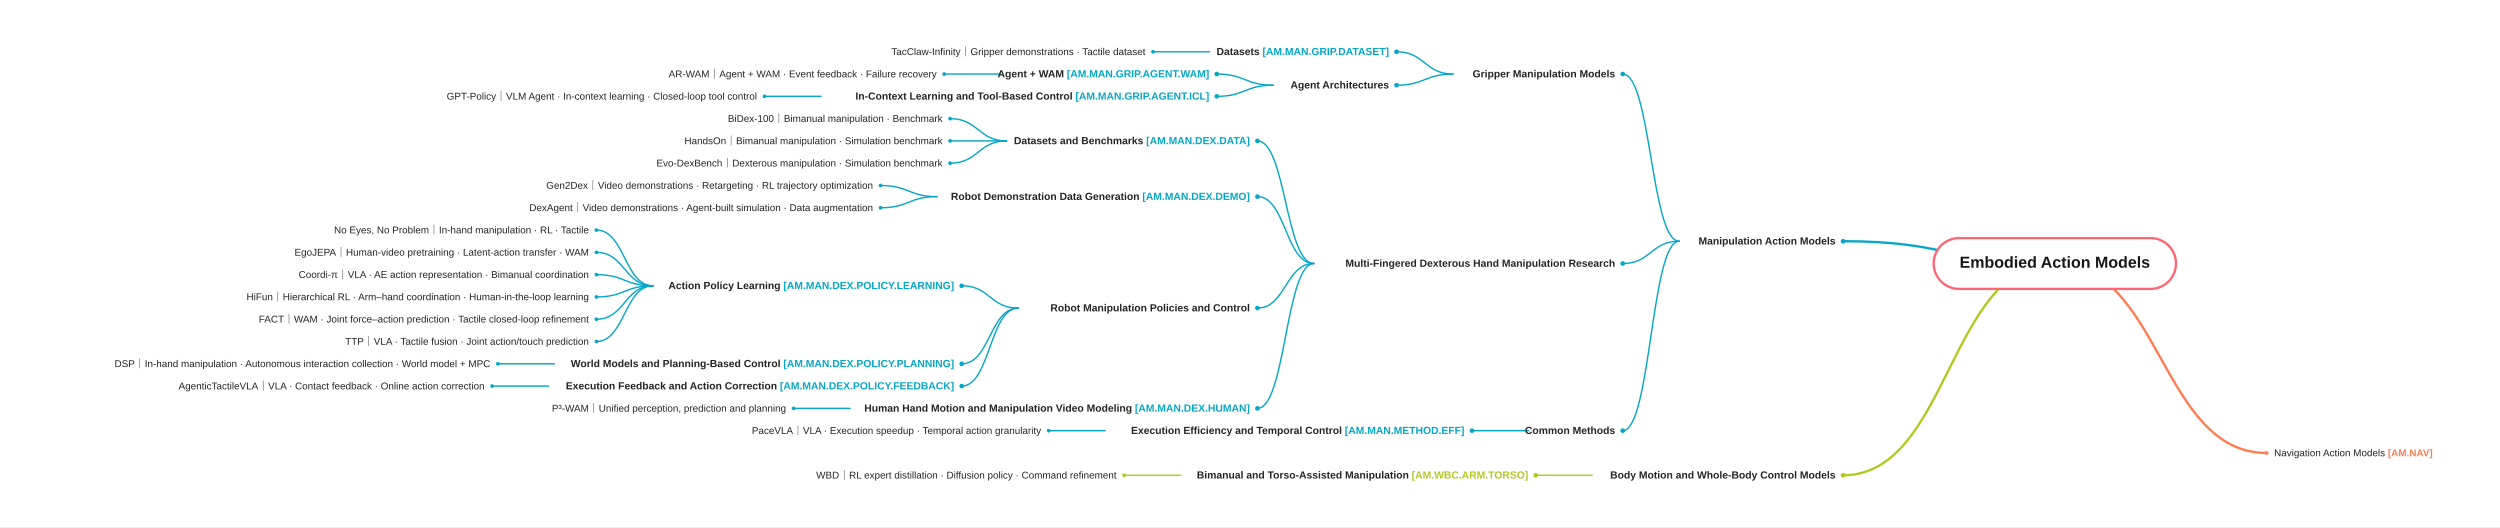
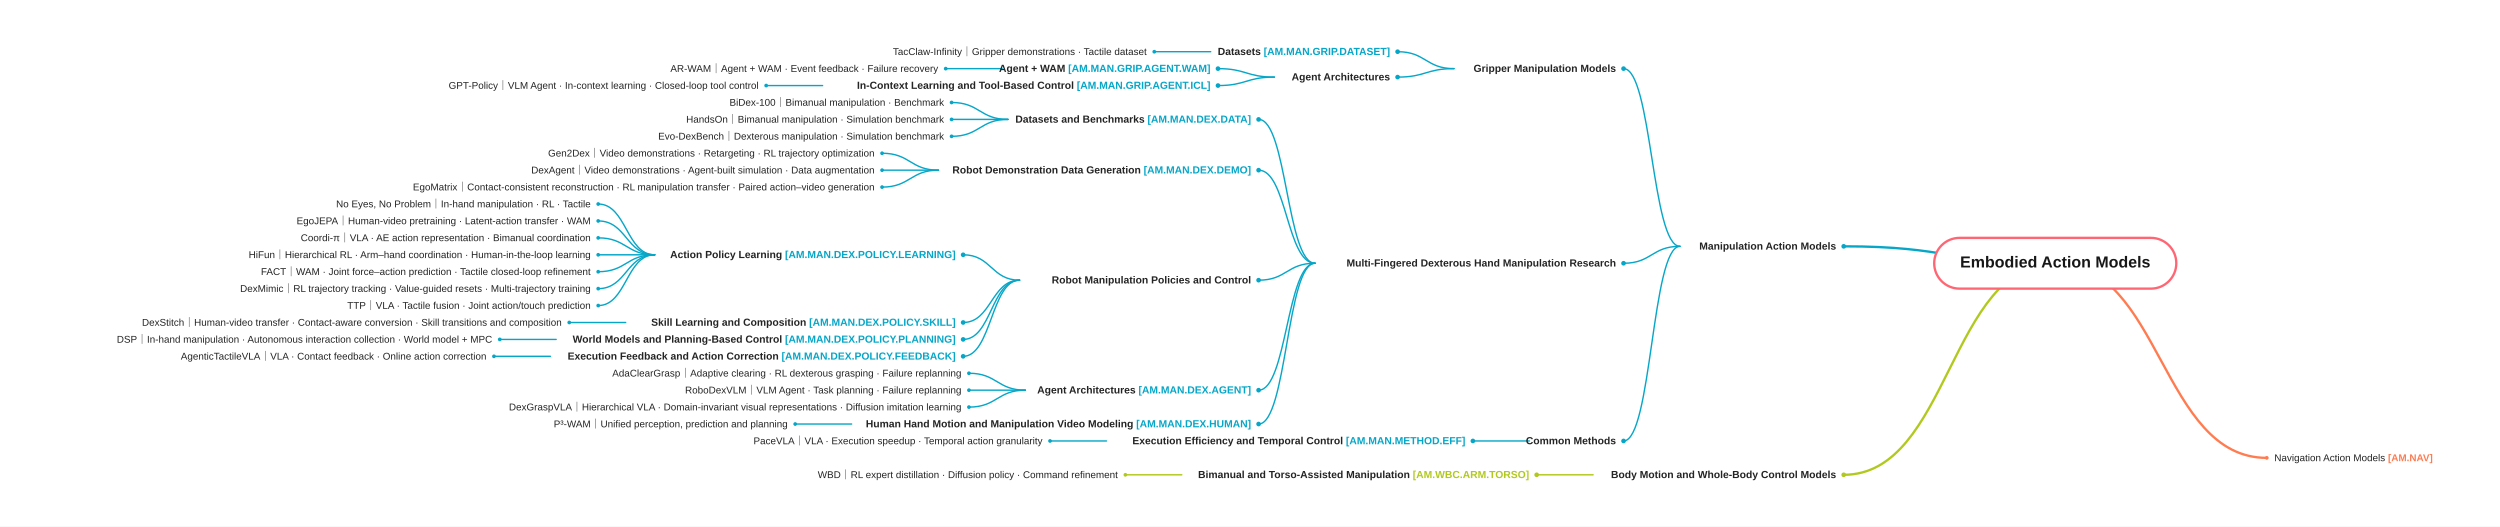
- <svg xmlns="http://www.w3.org/2000/svg" viewBox="-2566.92 0 5313.0 1120.0" role="img" aria-labelledby="title desc">
-   <rect x="-2566.92" width="5313.0" height="1120.0" fill="#ffffff" />
+ <svg xmlns="http://www.w3.org/2000/svg" viewBox="-2571.96 0 5318.04 1120.0" role="img" aria-labelledby="title desc">
+   <rect x="-2571.96" width="5318.04" height="1120.0" fill="#ffffff" />
  <g fill="none" stroke-linecap="round" stroke-linejoin="round">
-     <path d="M 1800 560.0 C 1575.0 560.0, 1575.0 512.632, 1350 512.632" stroke="#05a6c7" stroke-width="5" />
-     <path d="M 1001.68 512.632 C 941.68 512.632, 941.68 157.368, 881.68 157.368" stroke="#05a6c7" stroke-width="3" />
-     <path d="M 521.04 157.368 C 461.04 157.368, 461.04 110.0, 401.04 110.0" stroke="#05a6c7" stroke-width="3" />
+     <path d="M 1800 560.0 C 1575.0 560.0, 1575.0 524.0, 1350 524.0" stroke="#05a6c7" stroke-width="5" />
+     <path d="M 1001.68 524.0 C 941.68 524.0, 941.68 146.0, 881.68 146.0" stroke="#05a6c7" stroke-width="3" />
+     <path d="M 521.04 146.0 C 461.04 146.0, 461.04 110.0, 401.04 110.0" stroke="#05a6c7" stroke-width="3" />
    <path d="M 3.44 110.0 C -56.56 110.0, -56.56 110.0, -116.56 110.0" stroke="#05a6c7" stroke-width="3" />
-     <path d="M 521.04 157.368 C 461.04 157.368, 461.04 181.053, 401.04 181.053" stroke="#05a6c7" stroke-width="3" />
-     <path d="M 138.96 181.053 C 78.96 181.053, 78.96 157.368, 18.96 157.368" stroke="#05a6c7" stroke-width="3" />
-     <path d="M -440.24 157.368 C -500.24 157.368, -500.24 157.368, -560.24 157.368" stroke="#05a6c7" stroke-width="3" />
-     <path d="M 138.96 181.053 C 78.96 181.053, 78.96 204.737, 18.96 204.737" stroke="#05a6c7" stroke-width="3" />
-     <path d="M -822.16 204.737 C -882.16 204.737, -882.16 204.737, -942.16 204.737" stroke="#05a6c7" stroke-width="3" />
-     <path d="M 1001.68 512.632 C 941.68 512.632, 941.68 560.0, 881.68 560.0" stroke="#05a6c7" stroke-width="3" />
-     <path d="M 225.36 560.0 C 165.36 560.0, 165.36 299.474, 105.36 299.474" stroke="#05a6c7" stroke-width="3" />
-     <path d="M -427.76 299.474 C -487.76 299.474, -487.76 252.105, -547.76 252.105" stroke="#05a6c7" stroke-width="3" />
-     <path d="M -427.76 299.474 C -487.76 299.474, -487.76 299.474, -547.76 299.474" stroke="#05a6c7" stroke-width="3" />
-     <path d="M -427.76 299.474 C -487.76 299.474, -487.76 346.842, -547.76 346.842" stroke="#05a6c7" stroke-width="3" />
-     <path d="M 225.36 560.0 C 165.36 560.0, 165.36 417.895, 105.36 417.895" stroke="#05a6c7" stroke-width="3" />
-     <path d="M -575.6 417.895 C -635.6 417.895, -635.6 394.211, -695.6 394.211" stroke="#05a6c7" stroke-width="3" />
-     <path d="M -575.6 417.895 C -635.6 417.895, -635.6 441.579, -695.6 441.579" stroke="#05a6c7" stroke-width="3" />
-     <path d="M 225.36 560.0 C 165.36 560.0, 165.36 654.737, 105.36 654.737" stroke="#05a6c7" stroke-width="3" />
-     <path d="M -403.12 654.737 C -463.12 654.737, -463.12 607.368, -523.12 607.368" stroke="#05a6c7" stroke-width="3" />
-     <path d="M -1179.44 607.368 C -1239.44 607.368, -1239.44 488.947, -1299.44 488.947" stroke="#05a6c7" stroke-width="3" />
-     <path d="M -1179.44 607.368 C -1239.44 607.368, -1239.44 536.316, -1299.44 536.316" stroke="#05a6c7" stroke-width="3" />
-     <path d="M -1179.44 607.368 C -1239.44 607.368, -1239.44 583.684, -1299.44 583.684" stroke="#05a6c7" stroke-width="3" />
-     <path d="M -1179.44 607.368 C -1239.44 607.368, -1239.44 631.053, -1299.44 631.053" stroke="#05a6c7" stroke-width="3" />
-     <path d="M -1179.44 607.368 C -1239.44 607.368, -1239.44 678.421, -1299.44 678.421" stroke="#05a6c7" stroke-width="3" />
-     <path d="M -1179.44 607.368 C -1239.44 607.368, -1239.44 725.789, -1299.44 725.789" stroke="#05a6c7" stroke-width="3" />
-     <path d="M -403.12 654.737 C -463.12 654.737, -463.12 773.158, -523.12 773.158" stroke="#05a6c7" stroke-width="3" />
-     <path d="M -1388.88 773.158 C -1448.88 773.158, -1448.88 773.158, -1508.88 773.158" stroke="#05a6c7" stroke-width="3" />
-     <path d="M -403.12 654.737 C -463.12 654.737, -463.12 820.526, -523.12 820.526" stroke="#05a6c7" stroke-width="3" />
-     <path d="M -1401.2 820.526 C -1461.2 820.526, -1461.2 820.526, -1521.2 820.526" stroke="#05a6c7" stroke-width="3" />
-     <path d="M 225.36 560.0 C 165.36 560.0, 165.36 867.895, 105.36 867.895" stroke="#05a6c7" stroke-width="3" />
-     <path d="M -760.4 867.895 C -820.4 867.895, -820.4 867.895, -880.4 867.895" stroke="#05a6c7" stroke-width="3" />
-     <path d="M 1001.68 512.632 C 941.68 512.632, 941.68 915.263, 881.68 915.263" stroke="#05a6c7" stroke-width="3" />
-     <path d="M 681.2 915.263 C 621.2 915.263, 621.2 915.263, 561.2 915.263" stroke="#05a6c7" stroke-width="3" />
-     <path d="M -218.32 915.263 C -278.32 915.263, -278.32 915.263, -338.32 915.263" stroke="#05a6c7" stroke-width="3" />
-     <path d="M 1800 560.0 C 2025.0 560.0, 2025.0 962.632, 2250 962.632" stroke="#ff7b50" stroke-width="5" />
-     <path d="M 1800 560.0 C 1575.0 560.0, 1575.0 1010, 1350 1010" stroke="#b1c91e" stroke-width="5" />
-     <path d="M 816.88 1010 C 756.88 1010, 756.88 1010, 696.88 1010" stroke="#b1c91e" stroke-width="3" />
-     <path d="M -58 1010 C -118 1010, -118 1010, -178 1010" stroke="#b1c91e" stroke-width="3" />
+     <path d="M 521.04 146.0 C 461.04 146.0, 461.04 164.0, 401.04 164.0" stroke="#05a6c7" stroke-width="3" />
+     <path d="M 138.96 164.0 C 78.96 164.0, 78.96 146.0, 18.96 146.0" stroke="#05a6c7" stroke-width="3" />
+     <path d="M -440.24 146.0 C -500.24 146.0, -500.24 146.0, -560.24 146.0" stroke="#05a6c7" stroke-width="3" />
+     <path d="M 138.96 164.0 C 78.96 164.0, 78.96 182.0, 18.96 182.0" stroke="#05a6c7" stroke-width="3" />
+     <path d="M -822.16 182.0 C -882.16 182.0, -882.16 182.0, -942.16 182.0" stroke="#05a6c7" stroke-width="3" />
+     <path d="M 1001.68 524.0 C 941.68 524.0, 941.68 560.0, 881.68 560.0" stroke="#05a6c7" stroke-width="3" />
+     <path d="M 225.36 560.0 C 165.36 560.0, 165.36 254.0, 105.36 254.0" stroke="#05a6c7" stroke-width="3" />
+     <path d="M -427.76 254.0 C -487.76 254.0, -487.76 218.0, -547.76 218.0" stroke="#05a6c7" stroke-width="3" />
+     <path d="M -427.76 254.0 C -487.76 254.0, -487.76 254.0, -547.76 254.0" stroke="#05a6c7" stroke-width="3" />
+     <path d="M -427.76 254.0 C -487.76 254.0, -487.76 290.0, -547.76 290.0" stroke="#05a6c7" stroke-width="3" />
+     <path d="M 225.36 560.0 C 165.36 560.0, 165.36 362.0, 105.36 362.0" stroke="#05a6c7" stroke-width="3" />
+     <path d="M -575.6 362.0 C -635.6 362.0, -635.6 326.0, -695.6 326.0" stroke="#05a6c7" stroke-width="3" />
+     <path d="M -575.6 362.0 C -635.6 362.0, -635.6 362.0, -695.6 362.0" stroke="#05a6c7" stroke-width="3" />
+     <path d="M -575.6 362.0 C -635.6 362.0, -635.6 398.0, -695.6 398.0" stroke="#05a6c7" stroke-width="3" />
+     <path d="M 225.36 560.0 C 165.36 560.0, 165.36 596.0, 105.36 596.0" stroke="#05a6c7" stroke-width="3" />
+     <path d="M -403.12 596.0 C -463.12 596.0, -463.12 542.0, -523.12 542.0" stroke="#05a6c7" stroke-width="3" />
+     <path d="M -1179.44 542.0 C -1239.44 542.0, -1239.44 434.0, -1299.44 434.0" stroke="#05a6c7" stroke-width="3" />
+     <path d="M -1179.44 542.0 C -1239.44 542.0, -1239.44 470.0, -1299.44 470.0" stroke="#05a6c7" stroke-width="3" />
+     <path d="M -1179.44 542.0 C -1239.44 542.0, -1239.44 506.0, -1299.44 506.0" stroke="#05a6c7" stroke-width="3" />
+     <path d="M -1179.44 542.0 C -1239.44 542.0, -1239.44 542.0, -1299.44 542.0" stroke="#05a6c7" stroke-width="3" />
+     <path d="M -1179.44 542.0 C -1239.44 542.0, -1239.44 578.0, -1299.44 578.0" stroke="#05a6c7" stroke-width="3" />
+     <path d="M -1179.44 542.0 C -1239.44 542.0, -1239.44 614.0, -1299.44 614.0" stroke="#05a6c7" stroke-width="3" />
+     <path d="M -1179.44 542.0 C -1239.44 542.0, -1239.44 650.0, -1299.44 650.0" stroke="#05a6c7" stroke-width="3" />
+     <path d="M -403.12 596.0 C -463.12 596.0, -463.12 686.0, -523.12 686.0" stroke="#05a6c7" stroke-width="3" />
+     <path d="M -1241.04 686.0 C -1301.04 686.0, -1301.04 686.0, -1361.04 686.0" stroke="#05a6c7" stroke-width="3" />
+     <path d="M -403.12 596.0 C -463.12 596.0, -463.12 722.0, -523.12 722.0" stroke="#05a6c7" stroke-width="3" />
+     <path d="M -1388.88 722.0 C -1448.88 722.0, -1448.88 722.0, -1508.88 722.0" stroke="#05a6c7" stroke-width="3" />
+     <path d="M -403.12 596.0 C -463.12 596.0, -463.12 758.0, -523.12 758.0" stroke="#05a6c7" stroke-width="3" />
+     <path d="M -1401.2 758.0 C -1461.2 758.0, -1461.2 758.0, -1521.2 758.0" stroke="#05a6c7" stroke-width="3" />
+     <path d="M 225.36 560.0 C 165.36 560.0, 165.36 830.0, 105.36 830.0" stroke="#05a6c7" stroke-width="3" />
+     <path d="M -390.8 830.0 C -450.8 830.0, -450.8 794.0, -510.8 794.0" stroke="#05a6c7" stroke-width="3" />
+     <path d="M -390.8 830.0 C -450.8 830.0, -450.8 830.0, -510.8 830.0" stroke="#05a6c7" stroke-width="3" />
+     <path d="M -390.8 830.0 C -450.8 830.0, -450.8 866.0, -510.8 866.0" stroke="#05a6c7" stroke-width="3" />
+     <path d="M 225.36 560.0 C 165.36 560.0, 165.36 902.0, 105.36 902.0" stroke="#05a6c7" stroke-width="3" />
+     <path d="M -760.4 902.0 C -820.4 902.0, -820.4 902.0, -880.4 902.0" stroke="#05a6c7" stroke-width="3" />
+     <path d="M 1001.68 524.0 C 941.68 524.0, 941.68 938.0, 881.68 938.0" stroke="#05a6c7" stroke-width="3" />
+     <path d="M 681.2 938.0 C 621.2 938.0, 621.2 938.0, 561.2 938.0" stroke="#05a6c7" stroke-width="3" />
+     <path d="M -218.32 938.0 C -278.32 938.0, -278.32 938.0, -338.32 938.0" stroke="#05a6c7" stroke-width="3" />
+     <path d="M 1800 560.0 C 2025.0 560.0, 2025.0 974.0, 2250 974.0" stroke="#ff7b50" stroke-width="5" />
+     <path d="M 1800 560.0 C 1575.0 560.0, 1575.0 1010.0, 1350 1010.0" stroke="#b1c91e" stroke-width="5" />
+     <path d="M 816.88 1010.0 C 756.88 1010.0, 756.88 1010.0, 696.88 1010.0" stroke="#b1c91e" stroke-width="3" />
+     <path d="M -58 1010.0 C -118 1010.0, -118 1010.0, -178 1010.0" stroke="#b1c91e" stroke-width="3" />
  </g>
-   <circle cx="1350" cy="512.632" r="5" fill="#05a6c7" />
-   <text x="1334" y="519.632" text-anchor="end" font-family="Arial, Noto Sans CJK SC, sans-serif" font-size="22" font-weight="650" fill="#242424">Manipulation Action Models</text>
-   <circle cx="881.68" cy="157.368" r="5" fill="#05a6c7" />
-   <text x="865.68" y="164.368" text-anchor="end" font-family="Arial, Noto Sans CJK SC, sans-serif" font-size="22" font-weight="650" fill="#242424">Gripper Manipulation Models</text>
+   <circle cx="1350" cy="524.0" r="5" fill="#05a6c7" />
+   <text x="1334" y="531.0" text-anchor="end" font-family="Arial, Noto Sans CJK SC, sans-serif" font-size="22" font-weight="650" fill="#242424">Manipulation Action Models</text>
+   <circle cx="881.68" cy="146.0" r="5" fill="#05a6c7" />
+   <text x="865.68" y="153.0" text-anchor="end" font-family="Arial, Noto Sans CJK SC, sans-serif" font-size="22" font-weight="650" fill="#242424">Gripper Manipulation Models</text>
  <circle cx="401.04" cy="110.0" r="5" fill="#05a6c7" />
  <text x="385.04" y="117.0" text-anchor="end" font-family="Arial, Noto Sans CJK SC, sans-serif" font-size="22" font-weight="650" fill="#242424">Datasets<tspan dx="6" fill="#05a6c7" font-weight="650">[AM.MAN.GRIP.DATASET]</tspan>
  </text>
  <circle cx="-116.56" cy="110.0" r="4" fill="#05a6c7" />
  <text x="-132.56" y="117.0" text-anchor="end" font-family="Arial, Noto Sans CJK SC, sans-serif" font-size="21" font-weight="500" fill="#242424">TacClaw-Infinity｜Gripper demonstrations · Tactile dataset</text>
-   <circle cx="401.04" cy="181.053" r="5" fill="#05a6c7" />
-   <text x="385.04" y="188.053" text-anchor="end" font-family="Arial, Noto Sans CJK SC, sans-serif" font-size="22" font-weight="650" fill="#242424">Agent Architectures</text>
-   <circle cx="18.96" cy="157.368" r="5" fill="#05a6c7" />
-   <text x="2.96" y="164.368" text-anchor="end" font-family="Arial, Noto Sans CJK SC, sans-serif" font-size="22" font-weight="650" fill="#242424">Agent + WAM<tspan dx="6" fill="#05a6c7" font-weight="650">[AM.MAN.GRIP.AGENT.WAM]</tspan>
+   <circle cx="401.04" cy="164.0" r="5" fill="#05a6c7" />
+   <text x="385.04" y="171.0" text-anchor="end" font-family="Arial, Noto Sans CJK SC, sans-serif" font-size="22" font-weight="650" fill="#242424">Agent Architectures</text>
+   <circle cx="18.96" cy="146.0" r="5" fill="#05a6c7" />
+   <text x="2.96" y="153.0" text-anchor="end" font-family="Arial, Noto Sans CJK SC, sans-serif" font-size="22" font-weight="650" fill="#242424">Agent + WAM<tspan dx="6" fill="#05a6c7" font-weight="650">[AM.MAN.GRIP.AGENT.WAM]</tspan>
  </text>
-   <circle cx="-560.24" cy="157.368" r="4" fill="#05a6c7" />
-   <text x="-576.24" y="164.368" text-anchor="end" font-family="Arial, Noto Sans CJK SC, sans-serif" font-size="21" font-weight="500" fill="#242424">AR-WAM｜Agent + WAM · Event feedback · Failure recovery</text>
-   <circle cx="18.96" cy="204.737" r="5" fill="#05a6c7" />
-   <text x="2.96" y="211.737" text-anchor="end" font-family="Arial, Noto Sans CJK SC, sans-serif" font-size="22" font-weight="650" fill="#242424">In-Context Learning and Tool-Based Control<tspan dx="6" fill="#05a6c7" font-weight="650">[AM.MAN.GRIP.AGENT.ICL]</tspan>
+   <circle cx="-560.24" cy="146.0" r="4" fill="#05a6c7" />
+   <text x="-576.24" y="153.0" text-anchor="end" font-family="Arial, Noto Sans CJK SC, sans-serif" font-size="21" font-weight="500" fill="#242424">AR-WAM｜Agent + WAM · Event feedback · Failure recovery</text>
+   <circle cx="18.96" cy="182.0" r="5" fill="#05a6c7" />
+   <text x="2.96" y="189.0" text-anchor="end" font-family="Arial, Noto Sans CJK SC, sans-serif" font-size="22" font-weight="650" fill="#242424">In-Context Learning and Tool-Based Control<tspan dx="6" fill="#05a6c7" font-weight="650">[AM.MAN.GRIP.AGENT.ICL]</tspan>
  </text>
-   <circle cx="-942.16" cy="204.737" r="4" fill="#05a6c7" />
-   <text x="-958.16" y="211.737" text-anchor="end" font-family="Arial, Noto Sans CJK SC, sans-serif" font-size="21" font-weight="500" fill="#242424">GPT-Policy｜VLM Agent · In-context learning · Closed-loop tool control</text>
+   <circle cx="-942.16" cy="182.0" r="4" fill="#05a6c7" />
+   <text x="-958.16" y="189.0" text-anchor="end" font-family="Arial, Noto Sans CJK SC, sans-serif" font-size="21" font-weight="500" fill="#242424">GPT-Policy｜VLM Agent · In-context learning · Closed-loop tool control</text>
  <circle cx="881.68" cy="560.0" r="5" fill="#05a6c7" />
  <text x="865.68" y="567.0" text-anchor="end" font-family="Arial, Noto Sans CJK SC, sans-serif" font-size="22" font-weight="650" fill="#242424">Multi-Fingered Dexterous Hand Manipulation Research</text>
-   <circle cx="105.36" cy="299.474" r="5" fill="#05a6c7" />
-   <text x="89.36" y="306.474" text-anchor="end" font-family="Arial, Noto Sans CJK SC, sans-serif" font-size="22" font-weight="650" fill="#242424">Datasets and Benchmarks<tspan dx="6" fill="#05a6c7" font-weight="650">[AM.MAN.DEX.DATA]</tspan>
+   <circle cx="105.36" cy="254.0" r="5" fill="#05a6c7" />
+   <text x="89.36" y="261.0" text-anchor="end" font-family="Arial, Noto Sans CJK SC, sans-serif" font-size="22" font-weight="650" fill="#242424">Datasets and Benchmarks<tspan dx="6" fill="#05a6c7" font-weight="650">[AM.MAN.DEX.DATA]</tspan>
  </text>
-   <circle cx="-547.76" cy="252.105" r="4" fill="#05a6c7" />
-   <text x="-563.76" y="259.105" text-anchor="end" font-family="Arial, Noto Sans CJK SC, sans-serif" font-size="21" font-weight="500" fill="#242424">BiDex-100｜Bimanual manipulation · Benchmark</text>
-   <circle cx="-547.76" cy="299.474" r="4" fill="#05a6c7" />
-   <text x="-563.76" y="306.474" text-anchor="end" font-family="Arial, Noto Sans CJK SC, sans-serif" font-size="21" font-weight="500" fill="#242424">HandsOn｜Bimanual manipulation · Simulation benchmark</text>
-   <circle cx="-547.76" cy="346.842" r="4" fill="#05a6c7" />
-   <text x="-563.76" y="353.842" text-anchor="end" font-family="Arial, Noto Sans CJK SC, sans-serif" font-size="21" font-weight="500" fill="#242424">Evo-DexBench｜Dexterous manipulation · Simulation benchmark</text>
-   <circle cx="105.36" cy="417.895" r="5" fill="#05a6c7" />
-   <text x="89.36" y="424.895" text-anchor="end" font-family="Arial, Noto Sans CJK SC, sans-serif" font-size="22" font-weight="650" fill="#242424">Robot Demonstration Data Generation<tspan dx="6" fill="#05a6c7" font-weight="650">[AM.MAN.DEX.DEMO]</tspan>
+   <circle cx="-547.76" cy="218.0" r="4" fill="#05a6c7" />
+   <text x="-563.76" y="225.0" text-anchor="end" font-family="Arial, Noto Sans CJK SC, sans-serif" font-size="21" font-weight="500" fill="#242424">BiDex-100｜Bimanual manipulation · Benchmark</text>
+   <circle cx="-547.76" cy="254.0" r="4" fill="#05a6c7" />
+   <text x="-563.76" y="261.0" text-anchor="end" font-family="Arial, Noto Sans CJK SC, sans-serif" font-size="21" font-weight="500" fill="#242424">HandsOn｜Bimanual manipulation · Simulation benchmark</text>
+   <circle cx="-547.76" cy="290.0" r="4" fill="#05a6c7" />
+   <text x="-563.76" y="297.0" text-anchor="end" font-family="Arial, Noto Sans CJK SC, sans-serif" font-size="21" font-weight="500" fill="#242424">Evo-DexBench｜Dexterous manipulation · Simulation benchmark</text>
+   <circle cx="105.36" cy="362.0" r="5" fill="#05a6c7" />
+   <text x="89.36" y="369.0" text-anchor="end" font-family="Arial, Noto Sans CJK SC, sans-serif" font-size="22" font-weight="650" fill="#242424">Robot Demonstration Data Generation<tspan dx="6" fill="#05a6c7" font-weight="650">[AM.MAN.DEX.DEMO]</tspan>
  </text>
-   <circle cx="-695.6" cy="394.211" r="4" fill="#05a6c7" />
-   <text x="-711.6" y="401.211" text-anchor="end" font-family="Arial, Noto Sans CJK SC, sans-serif" font-size="21" font-weight="500" fill="#242424">Gen2Dex｜Video demonstrations · Retargeting · RL trajectory optimization</text>
-   <circle cx="-695.6" cy="441.579" r="4" fill="#05a6c7" />
-   <text x="-711.6" y="448.579" text-anchor="end" font-family="Arial, Noto Sans CJK SC, sans-serif" font-size="21" font-weight="500" fill="#242424">DexAgent｜Video demonstrations · Agent-built simulation · Data augmentation</text>
-   <circle cx="105.36" cy="654.737" r="5" fill="#05a6c7" />
-   <text x="89.36" y="661.737" text-anchor="end" font-family="Arial, Noto Sans CJK SC, sans-serif" font-size="22" font-weight="650" fill="#242424">Robot Manipulation Policies and Control</text>
-   <circle cx="-523.12" cy="607.368" r="5" fill="#05a6c7" />
-   <text x="-539.12" y="614.368" text-anchor="end" font-family="Arial, Noto Sans CJK SC, sans-serif" font-size="22" font-weight="650" fill="#242424">Action Policy Learning<tspan dx="6" fill="#05a6c7" font-weight="650">[AM.MAN.DEX.POLICY.LEARNING]</tspan>
+   <circle cx="-695.6" cy="326.0" r="4" fill="#05a6c7" />
+   <text x="-711.6" y="333.0" text-anchor="end" font-family="Arial, Noto Sans CJK SC, sans-serif" font-size="21" font-weight="500" fill="#242424">Gen2Dex｜Video demonstrations · Retargeting · RL trajectory optimization</text>
+   <circle cx="-695.6" cy="362.0" r="4" fill="#05a6c7" />
+   <text x="-711.6" y="369.0" text-anchor="end" font-family="Arial, Noto Sans CJK SC, sans-serif" font-size="21" font-weight="500" fill="#242424">DexAgent｜Video demonstrations · Agent-built simulation · Data augmentation</text>
+   <circle cx="-695.6" cy="398.0" r="4" fill="#05a6c7" />
+   <text x="-711.6" y="405.0" text-anchor="end" font-family="Arial, Noto Sans CJK SC, sans-serif" font-size="21" font-weight="500" fill="#242424">EgoMatrix｜Contact-consistent reconstruction · RL manipulation transfer · Paired action–video generation</text>
+   <circle cx="105.36" cy="596.0" r="5" fill="#05a6c7" />
+   <text x="89.36" y="603.0" text-anchor="end" font-family="Arial, Noto Sans CJK SC, sans-serif" font-size="22" font-weight="650" fill="#242424">Robot Manipulation Policies and Control</text>
+   <circle cx="-523.12" cy="542.0" r="5" fill="#05a6c7" />
+   <text x="-539.12" y="549.0" text-anchor="end" font-family="Arial, Noto Sans CJK SC, sans-serif" font-size="22" font-weight="650" fill="#242424">Action Policy Learning<tspan dx="6" fill="#05a6c7" font-weight="650">[AM.MAN.DEX.POLICY.LEARNING]</tspan>
  </text>
-   <circle cx="-1299.44" cy="488.947" r="4" fill="#05a6c7" />
-   <text x="-1315.44" y="495.947" text-anchor="end" font-family="Arial, Noto Sans CJK SC, sans-serif" font-size="21" font-weight="500" fill="#242424">No Eyes, No Problem｜In-hand manipulation · RL · Tactile</text>
-   <circle cx="-1299.44" cy="536.316" r="4" fill="#05a6c7" />
-   <text x="-1315.44" y="543.316" text-anchor="end" font-family="Arial, Noto Sans CJK SC, sans-serif" font-size="21" font-weight="500" fill="#242424">EgoJEPA｜Human-video pretraining · Latent-action transfer · WAM</text>
-   <circle cx="-1299.44" cy="583.684" r="4" fill="#05a6c7" />
-   <text x="-1315.44" y="590.684" text-anchor="end" font-family="Arial, Noto Sans CJK SC, sans-serif" font-size="21" font-weight="500" fill="#242424">Coordi-π｜VLA · AE action representation · Bimanual coordination</text>
-   <circle cx="-1299.44" cy="631.053" r="4" fill="#05a6c7" />
-   <text x="-1315.44" y="638.053" text-anchor="end" font-family="Arial, Noto Sans CJK SC, sans-serif" font-size="21" font-weight="500" fill="#242424">HiFun｜Hierarchical RL · Arm–hand coordination · Human-in-the-loop learning</text>
-   <circle cx="-1299.44" cy="678.421" r="4" fill="#05a6c7" />
-   <text x="-1315.44" y="685.421" text-anchor="end" font-family="Arial, Noto Sans CJK SC, sans-serif" font-size="21" font-weight="500" fill="#242424">FACT｜WAM · Joint force–action prediction · Tactile closed-loop refinement</text>
-   <circle cx="-1299.44" cy="725.789" r="4" fill="#05a6c7" />
-   <text x="-1315.44" y="732.789" text-anchor="end" font-family="Arial, Noto Sans CJK SC, sans-serif" font-size="21" font-weight="500" fill="#242424">TTP｜VLA · Tactile fusion · Joint action/touch prediction</text>
-   <circle cx="-523.12" cy="773.158" r="5" fill="#05a6c7" />
-   <text x="-539.12" y="780.158" text-anchor="end" font-family="Arial, Noto Sans CJK SC, sans-serif" font-size="22" font-weight="650" fill="#242424">World Models and Planning-Based Control<tspan dx="6" fill="#05a6c7" font-weight="650">[AM.MAN.DEX.POLICY.PLANNING]</tspan>
+   <circle cx="-1299.44" cy="434.0" r="4" fill="#05a6c7" />
+   <text x="-1315.44" y="441.0" text-anchor="end" font-family="Arial, Noto Sans CJK SC, sans-serif" font-size="21" font-weight="500" fill="#242424">No Eyes, No Problem｜In-hand manipulation · RL · Tactile</text>
+   <circle cx="-1299.44" cy="470.0" r="4" fill="#05a6c7" />
+   <text x="-1315.44" y="477.0" text-anchor="end" font-family="Arial, Noto Sans CJK SC, sans-serif" font-size="21" font-weight="500" fill="#242424">EgoJEPA｜Human-video pretraining · Latent-action transfer · WAM</text>
+   <circle cx="-1299.44" cy="506.0" r="4" fill="#05a6c7" />
+   <text x="-1315.44" y="513.0" text-anchor="end" font-family="Arial, Noto Sans CJK SC, sans-serif" font-size="21" font-weight="500" fill="#242424">Coordi-π｜VLA · AE action representation · Bimanual coordination</text>
+   <circle cx="-1299.44" cy="542.0" r="4" fill="#05a6c7" />
+   <text x="-1315.44" y="549.0" text-anchor="end" font-family="Arial, Noto Sans CJK SC, sans-serif" font-size="21" font-weight="500" fill="#242424">HiFun｜Hierarchical RL · Arm–hand coordination · Human-in-the-loop learning</text>
+   <circle cx="-1299.44" cy="578.0" r="4" fill="#05a6c7" />
+   <text x="-1315.44" y="585.0" text-anchor="end" font-family="Arial, Noto Sans CJK SC, sans-serif" font-size="21" font-weight="500" fill="#242424">FACT｜WAM · Joint force–action prediction · Tactile closed-loop refinement</text>
+   <circle cx="-1299.44" cy="614.0" r="4" fill="#05a6c7" />
+   <text x="-1315.44" y="621.0" text-anchor="end" font-family="Arial, Noto Sans CJK SC, sans-serif" font-size="21" font-weight="500" fill="#242424">DexMimic｜RL trajectory tracking · Value-guided resets · Multi-trajectory training</text>
+   <circle cx="-1299.44" cy="650.0" r="4" fill="#05a6c7" />
+   <text x="-1315.44" y="657.0" text-anchor="end" font-family="Arial, Noto Sans CJK SC, sans-serif" font-size="21" font-weight="500" fill="#242424">TTP｜VLA · Tactile fusion · Joint action/touch prediction</text>
+   <circle cx="-523.12" cy="686.0" r="5" fill="#05a6c7" />
+   <text x="-539.12" y="693.0" text-anchor="end" font-family="Arial, Noto Sans CJK SC, sans-serif" font-size="22" font-weight="650" fill="#242424">Skill Learning and Composition<tspan dx="6" fill="#05a6c7" font-weight="650">[AM.MAN.DEX.POLICY.SKILL]</tspan>
  </text>
-   <circle cx="-1508.88" cy="773.158" r="4" fill="#05a6c7" />
-   <text x="-1524.88" y="780.158" text-anchor="end" font-family="Arial, Noto Sans CJK SC, sans-serif" font-size="21" font-weight="500" fill="#242424">DSP｜In-hand manipulation · Autonomous interaction collection · World model + MPC</text>
-   <circle cx="-523.12" cy="820.526" r="5" fill="#05a6c7" />
-   <text x="-539.12" y="827.526" text-anchor="end" font-family="Arial, Noto Sans CJK SC, sans-serif" font-size="22" font-weight="650" fill="#242424">Execution Feedback and Action Correction<tspan dx="6" fill="#05a6c7" font-weight="650">[AM.MAN.DEX.POLICY.FEEDBACK]</tspan>
+   <circle cx="-1361.04" cy="686.0" r="4" fill="#05a6c7" />
+   <text x="-1377.04" y="693.0" text-anchor="end" font-family="Arial, Noto Sans CJK SC, sans-serif" font-size="21" font-weight="500" fill="#242424">DexStitch｜Human-video transfer · Contact-aware conversion · Skill transitions and composition</text>
+   <circle cx="-523.12" cy="722.0" r="5" fill="#05a6c7" />
+   <text x="-539.12" y="729.0" text-anchor="end" font-family="Arial, Noto Sans CJK SC, sans-serif" font-size="22" font-weight="650" fill="#242424">World Models and Planning-Based Control<tspan dx="6" fill="#05a6c7" font-weight="650">[AM.MAN.DEX.POLICY.PLANNING]</tspan>
  </text>
-   <circle cx="-1521.2" cy="820.526" r="4" fill="#05a6c7" />
-   <text x="-1537.2" y="827.526" text-anchor="end" font-family="Arial, Noto Sans CJK SC, sans-serif" font-size="21" font-weight="500" fill="#242424">AgenticTactileVLA｜VLA · Contact feedback · Online action correction</text>
-   <circle cx="105.36" cy="867.895" r="5" fill="#05a6c7" />
-   <text x="89.36" y="874.895" text-anchor="end" font-family="Arial, Noto Sans CJK SC, sans-serif" font-size="22" font-weight="650" fill="#242424">Human Hand Motion and Manipulation Video Modeling<tspan dx="6" fill="#05a6c7" font-weight="650">[AM.MAN.DEX.HUMAN]</tspan>
+   <circle cx="-1508.88" cy="722.0" r="4" fill="#05a6c7" />
+   <text x="-1524.88" y="729.0" text-anchor="end" font-family="Arial, Noto Sans CJK SC, sans-serif" font-size="21" font-weight="500" fill="#242424">DSP｜In-hand manipulation · Autonomous interaction collection · World model + MPC</text>
+   <circle cx="-523.12" cy="758.0" r="5" fill="#05a6c7" />
+   <text x="-539.12" y="765.0" text-anchor="end" font-family="Arial, Noto Sans CJK SC, sans-serif" font-size="22" font-weight="650" fill="#242424">Execution Feedback and Action Correction<tspan dx="6" fill="#05a6c7" font-weight="650">[AM.MAN.DEX.POLICY.FEEDBACK]</tspan>
  </text>
-   <circle cx="-880.4" cy="867.895" r="4" fill="#05a6c7" />
-   <text x="-896.4" y="874.895" text-anchor="end" font-family="Arial, Noto Sans CJK SC, sans-serif" font-size="21" font-weight="500" fill="#242424">P³-WAM｜Unified perception, prediction and planning</text>
-   <circle cx="881.68" cy="915.263" r="5" fill="#05a6c7" />
-   <text x="865.68" y="922.263" text-anchor="end" font-family="Arial, Noto Sans CJK SC, sans-serif" font-size="22" font-weight="650" fill="#242424">Common Methods</text>
-   <circle cx="561.2" cy="915.263" r="5" fill="#05a6c7" />
-   <text x="545.2" y="922.263" text-anchor="end" font-family="Arial, Noto Sans CJK SC, sans-serif" font-size="22" font-weight="650" fill="#242424">Execution Efficiency and Temporal Control<tspan dx="6" fill="#05a6c7" font-weight="650">[AM.MAN.METHOD.EFF]</tspan>
+   <circle cx="-1521.2" cy="758.0" r="4" fill="#05a6c7" />
+   <text x="-1537.2" y="765.0" text-anchor="end" font-family="Arial, Noto Sans CJK SC, sans-serif" font-size="21" font-weight="500" fill="#242424">AgenticTactileVLA｜VLA · Contact feedback · Online action correction</text>
+   <circle cx="105.36" cy="830.0" r="5" fill="#05a6c7" />
+   <text x="89.36" y="837.0" text-anchor="end" font-family="Arial, Noto Sans CJK SC, sans-serif" font-size="22" font-weight="650" fill="#242424">Agent Architectures<tspan dx="6" fill="#05a6c7" font-weight="650">[AM.MAN.DEX.AGENT]</tspan>
  </text>
-   <circle cx="-338.32" cy="915.263" r="4" fill="#05a6c7" />
-   <text x="-354.32" y="922.263" text-anchor="end" font-family="Arial, Noto Sans CJK SC, sans-serif" font-size="21" font-weight="500" fill="#242424">PaceVLA｜VLA · Execution speedup · Temporal action granularity</text>
-   <circle cx="2250" cy="962.632" r="4" fill="#ff7b50" />
-   <text x="2266" y="969.632" text-anchor="start" font-family="Arial, Noto Sans CJK SC, sans-serif" font-size="21" font-weight="500" fill="#242424">Navigation Action Models<tspan dx="6" fill="#ff7b50" font-weight="650">[AM.NAV]</tspan>
+   <circle cx="-510.8" cy="794.0" r="4" fill="#05a6c7" />
+   <text x="-526.8" y="801.0" text-anchor="end" font-family="Arial, Noto Sans CJK SC, sans-serif" font-size="21" font-weight="500" fill="#242424">AdaClearGrasp｜Adaptive clearing · RL dexterous grasping · Failure replanning</text>
+   <circle cx="-510.8" cy="830.0" r="4" fill="#05a6c7" />
+   <text x="-526.8" y="837.0" text-anchor="end" font-family="Arial, Noto Sans CJK SC, sans-serif" font-size="21" font-weight="500" fill="#242424">RoboDexVLM｜VLM Agent · Task planning · Failure replanning</text>
+   <circle cx="-510.8" cy="866.0" r="4" fill="#05a6c7" />
+   <text x="-526.8" y="873.0" text-anchor="end" font-family="Arial, Noto Sans CJK SC, sans-serif" font-size="21" font-weight="500" fill="#242424">DexGraspVLA｜Hierarchical VLA · Domain-invariant visual representations · Diffusion imitation learning</text>
+   <circle cx="105.36" cy="902.0" r="5" fill="#05a6c7" />
+   <text x="89.36" y="909.0" text-anchor="end" font-family="Arial, Noto Sans CJK SC, sans-serif" font-size="22" font-weight="650" fill="#242424">Human Hand Motion and Manipulation Video Modeling<tspan dx="6" fill="#05a6c7" font-weight="650">[AM.MAN.DEX.HUMAN]</tspan>
  </text>
-   <circle cx="1350" cy="1010" r="5" fill="#b1c91e" />
-   <text x="1334" y="1017" text-anchor="end" font-family="Arial, Noto Sans CJK SC, sans-serif" font-size="22" font-weight="650" fill="#242424">Body Motion and Whole-Body Control Models</text>
-   <circle cx="696.88" cy="1010" r="5" fill="#b1c91e" />
-   <text x="680.88" y="1017" text-anchor="end" font-family="Arial, Noto Sans CJK SC, sans-serif" font-size="22" font-weight="650" fill="#242424">Bimanual and Torso-Assisted Manipulation<tspan dx="6" fill="#b1c91e" font-weight="650">[AM.WBC.ARM.TORSO]</tspan>
+   <circle cx="-880.4" cy="902.0" r="4" fill="#05a6c7" />
+   <text x="-896.4" y="909.0" text-anchor="end" font-family="Arial, Noto Sans CJK SC, sans-serif" font-size="21" font-weight="500" fill="#242424">P³-WAM｜Unified perception, prediction and planning</text>
+   <circle cx="881.68" cy="938.0" r="5" fill="#05a6c7" />
+   <text x="865.68" y="945.0" text-anchor="end" font-family="Arial, Noto Sans CJK SC, sans-serif" font-size="22" font-weight="650" fill="#242424">Common Methods</text>
+   <circle cx="561.2" cy="938.0" r="5" fill="#05a6c7" />
+   <text x="545.2" y="945.0" text-anchor="end" font-family="Arial, Noto Sans CJK SC, sans-serif" font-size="22" font-weight="650" fill="#242424">Execution Efficiency and Temporal Control<tspan dx="6" fill="#05a6c7" font-weight="650">[AM.MAN.METHOD.EFF]</tspan>
  </text>
-   <circle cx="-178" cy="1010" r="4" fill="#b1c91e" />
-   <text x="-194" y="1017" text-anchor="end" font-family="Arial, Noto Sans CJK SC, sans-serif" font-size="21" font-weight="500" fill="#242424">WBD｜RL expert distillation · Diffusion policy · Command refinement</text>
+   <circle cx="-338.32" cy="938.0" r="4" fill="#05a6c7" />
+   <text x="-354.32" y="945.0" text-anchor="end" font-family="Arial, Noto Sans CJK SC, sans-serif" font-size="21" font-weight="500" fill="#242424">PaceVLA｜VLA · Execution speedup · Temporal action granularity</text>
+   <circle cx="2250" cy="974.0" r="4" fill="#ff7b50" />
+   <text x="2266" y="981.0" text-anchor="start" font-family="Arial, Noto Sans CJK SC, sans-serif" font-size="21" font-weight="500" fill="#242424">Navigation Action Models<tspan dx="6" fill="#ff7b50" font-weight="650">[AM.NAV]</tspan>
+   </text>
+   <circle cx="1350" cy="1010.0" r="5" fill="#b1c91e" />
+   <text x="1334" y="1017.0" text-anchor="end" font-family="Arial, Noto Sans CJK SC, sans-serif" font-size="22" font-weight="650" fill="#242424">Body Motion and Whole-Body Control Models</text>
+   <circle cx="696.88" cy="1010.0" r="5" fill="#b1c91e" />
+   <text x="680.88" y="1017.0" text-anchor="end" font-family="Arial, Noto Sans CJK SC, sans-serif" font-size="22" font-weight="650" fill="#242424">Bimanual and Torso-Assisted Manipulation<tspan dx="6" fill="#b1c91e" font-weight="650">[AM.WBC.ARM.TORSO]</tspan>
+   </text>
+   <circle cx="-178" cy="1010.0" r="4" fill="#b1c91e" />
+   <text x="-194" y="1017.0" text-anchor="end" font-family="Arial, Noto Sans CJK SC, sans-serif" font-size="21" font-weight="500" fill="#242424">WBD｜RL expert distillation · Diffusion policy · Command refinement</text>
  <rect x="1542.5" y="506.0" width="515" height="108" rx="54" fill="#ffffff" stroke="#ff6674" stroke-width="5" />
  <text x="1800" y="569.0" text-anchor="middle" font-family="Arial, Noto Sans CJK SC, sans-serif" font-size="34" font-weight="700" fill="#171717">Embodied Action Models</text>
</svg>
